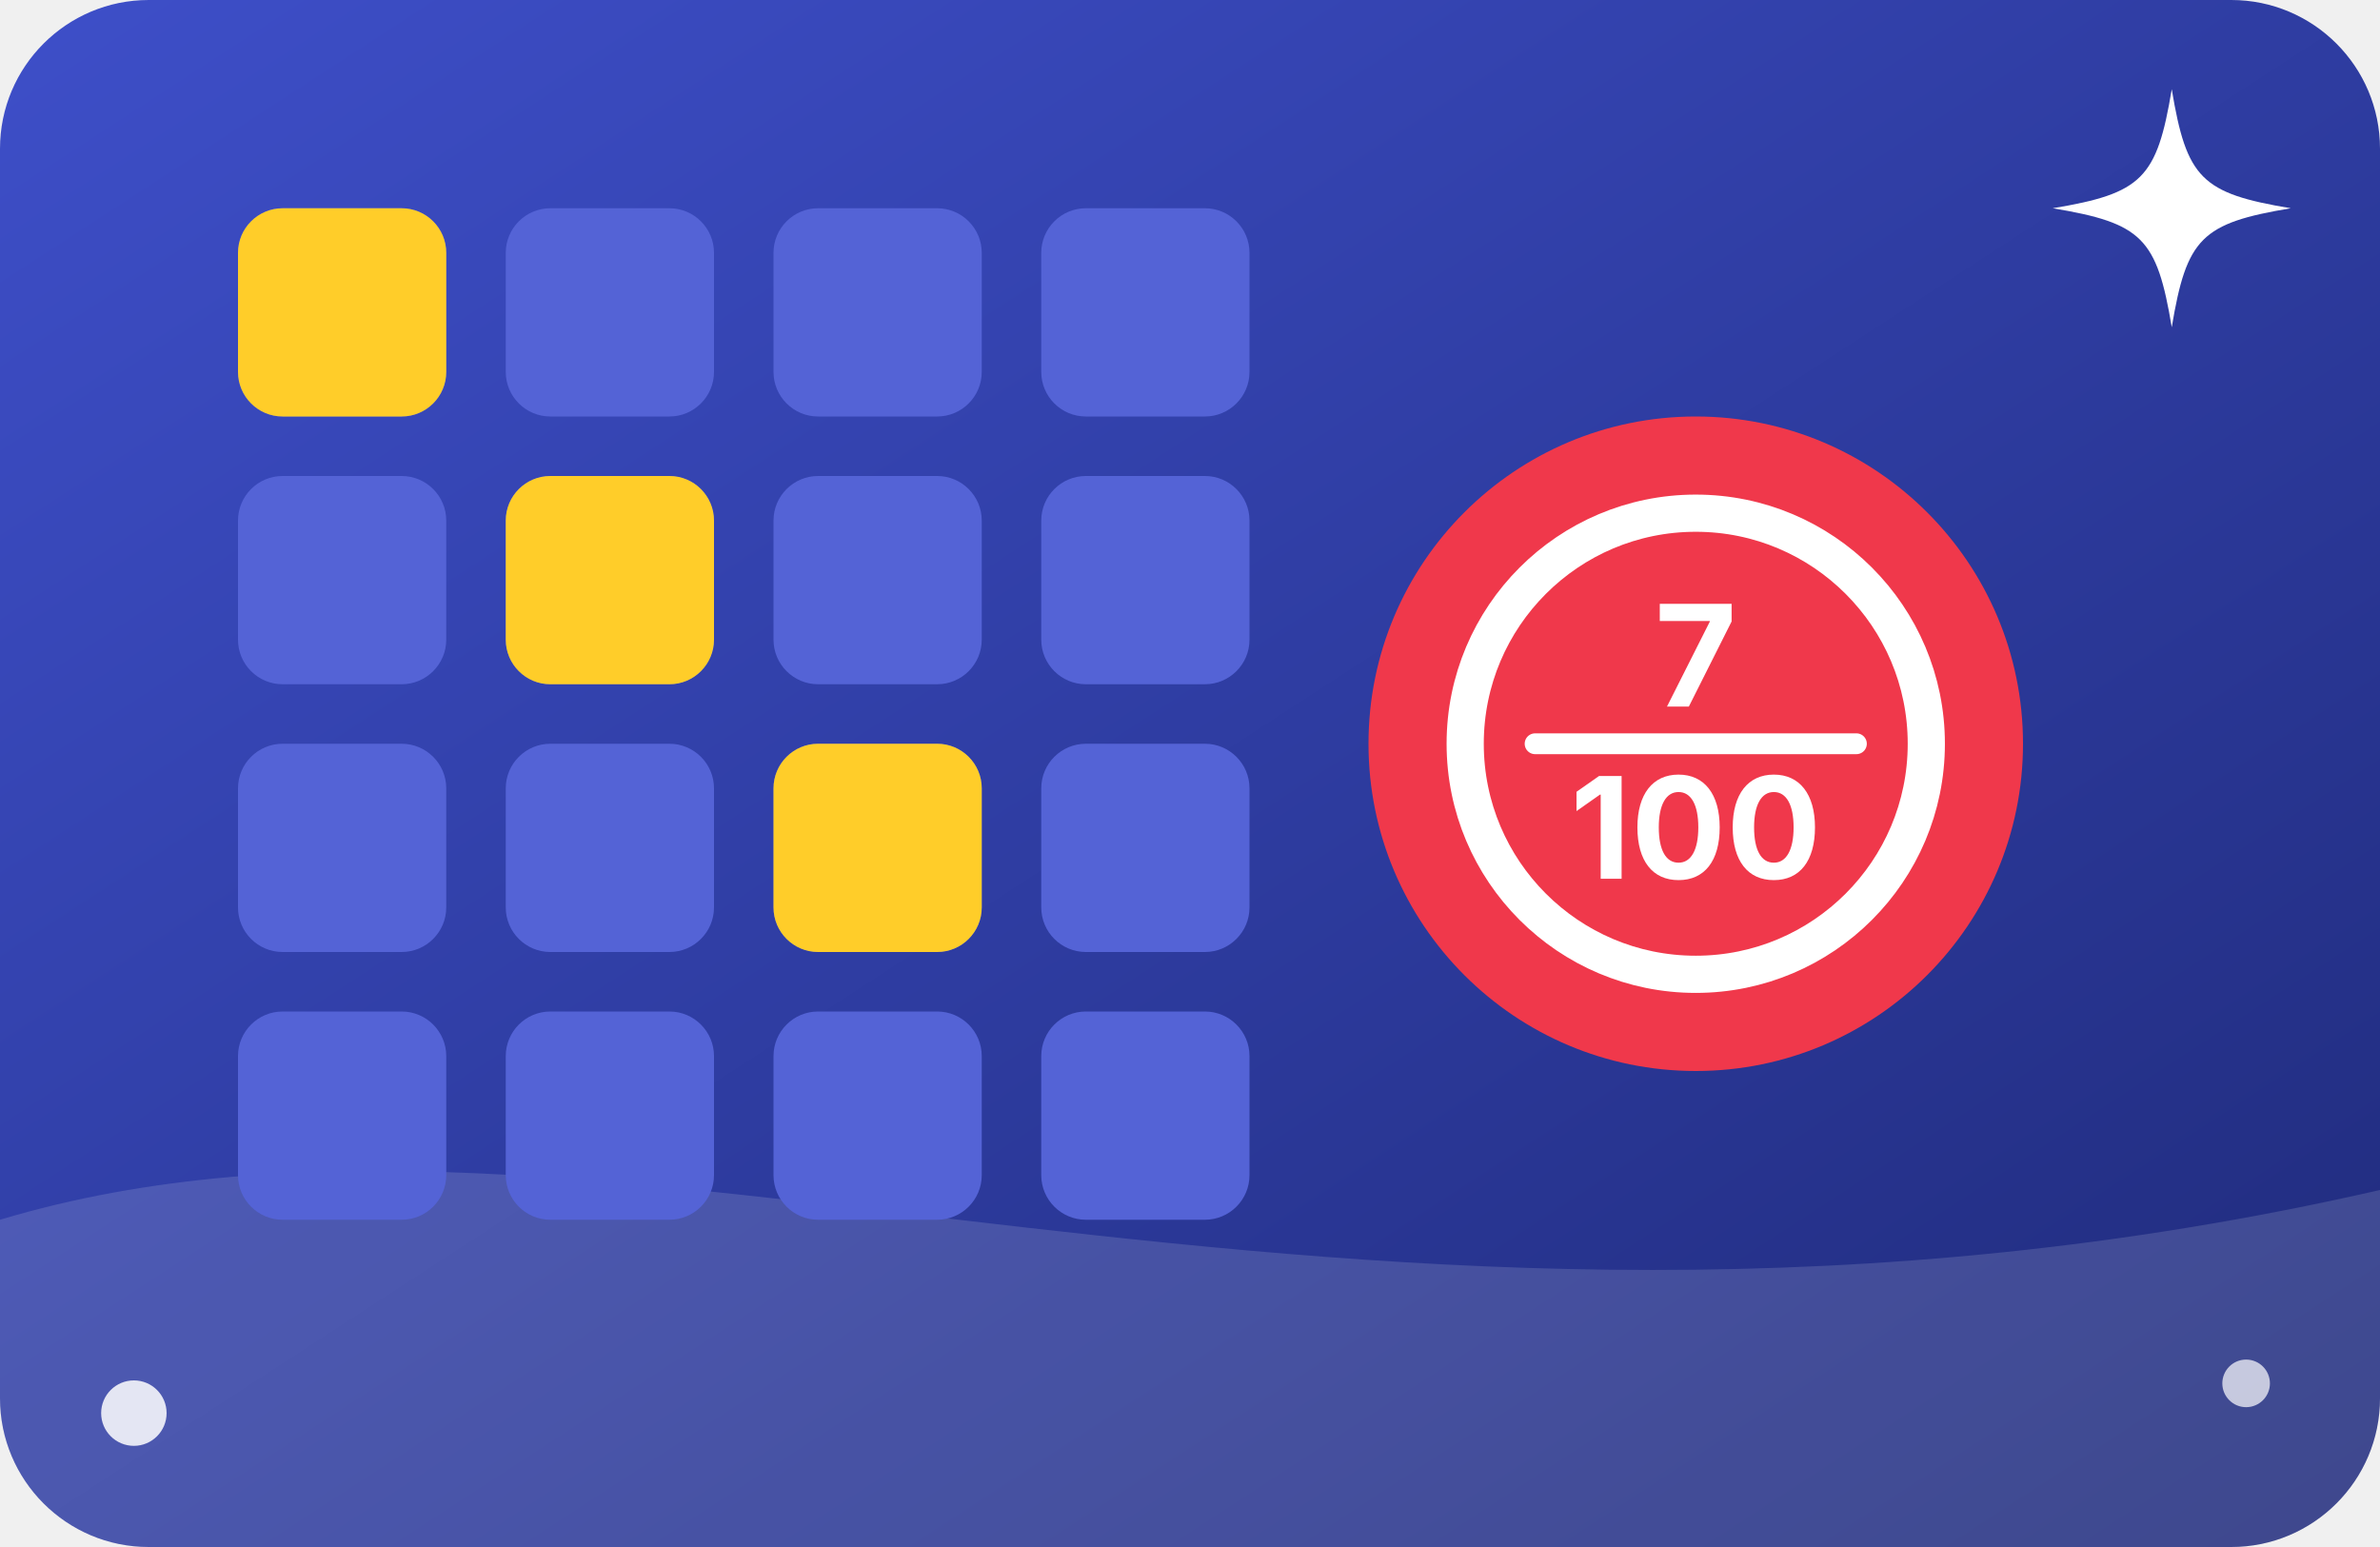
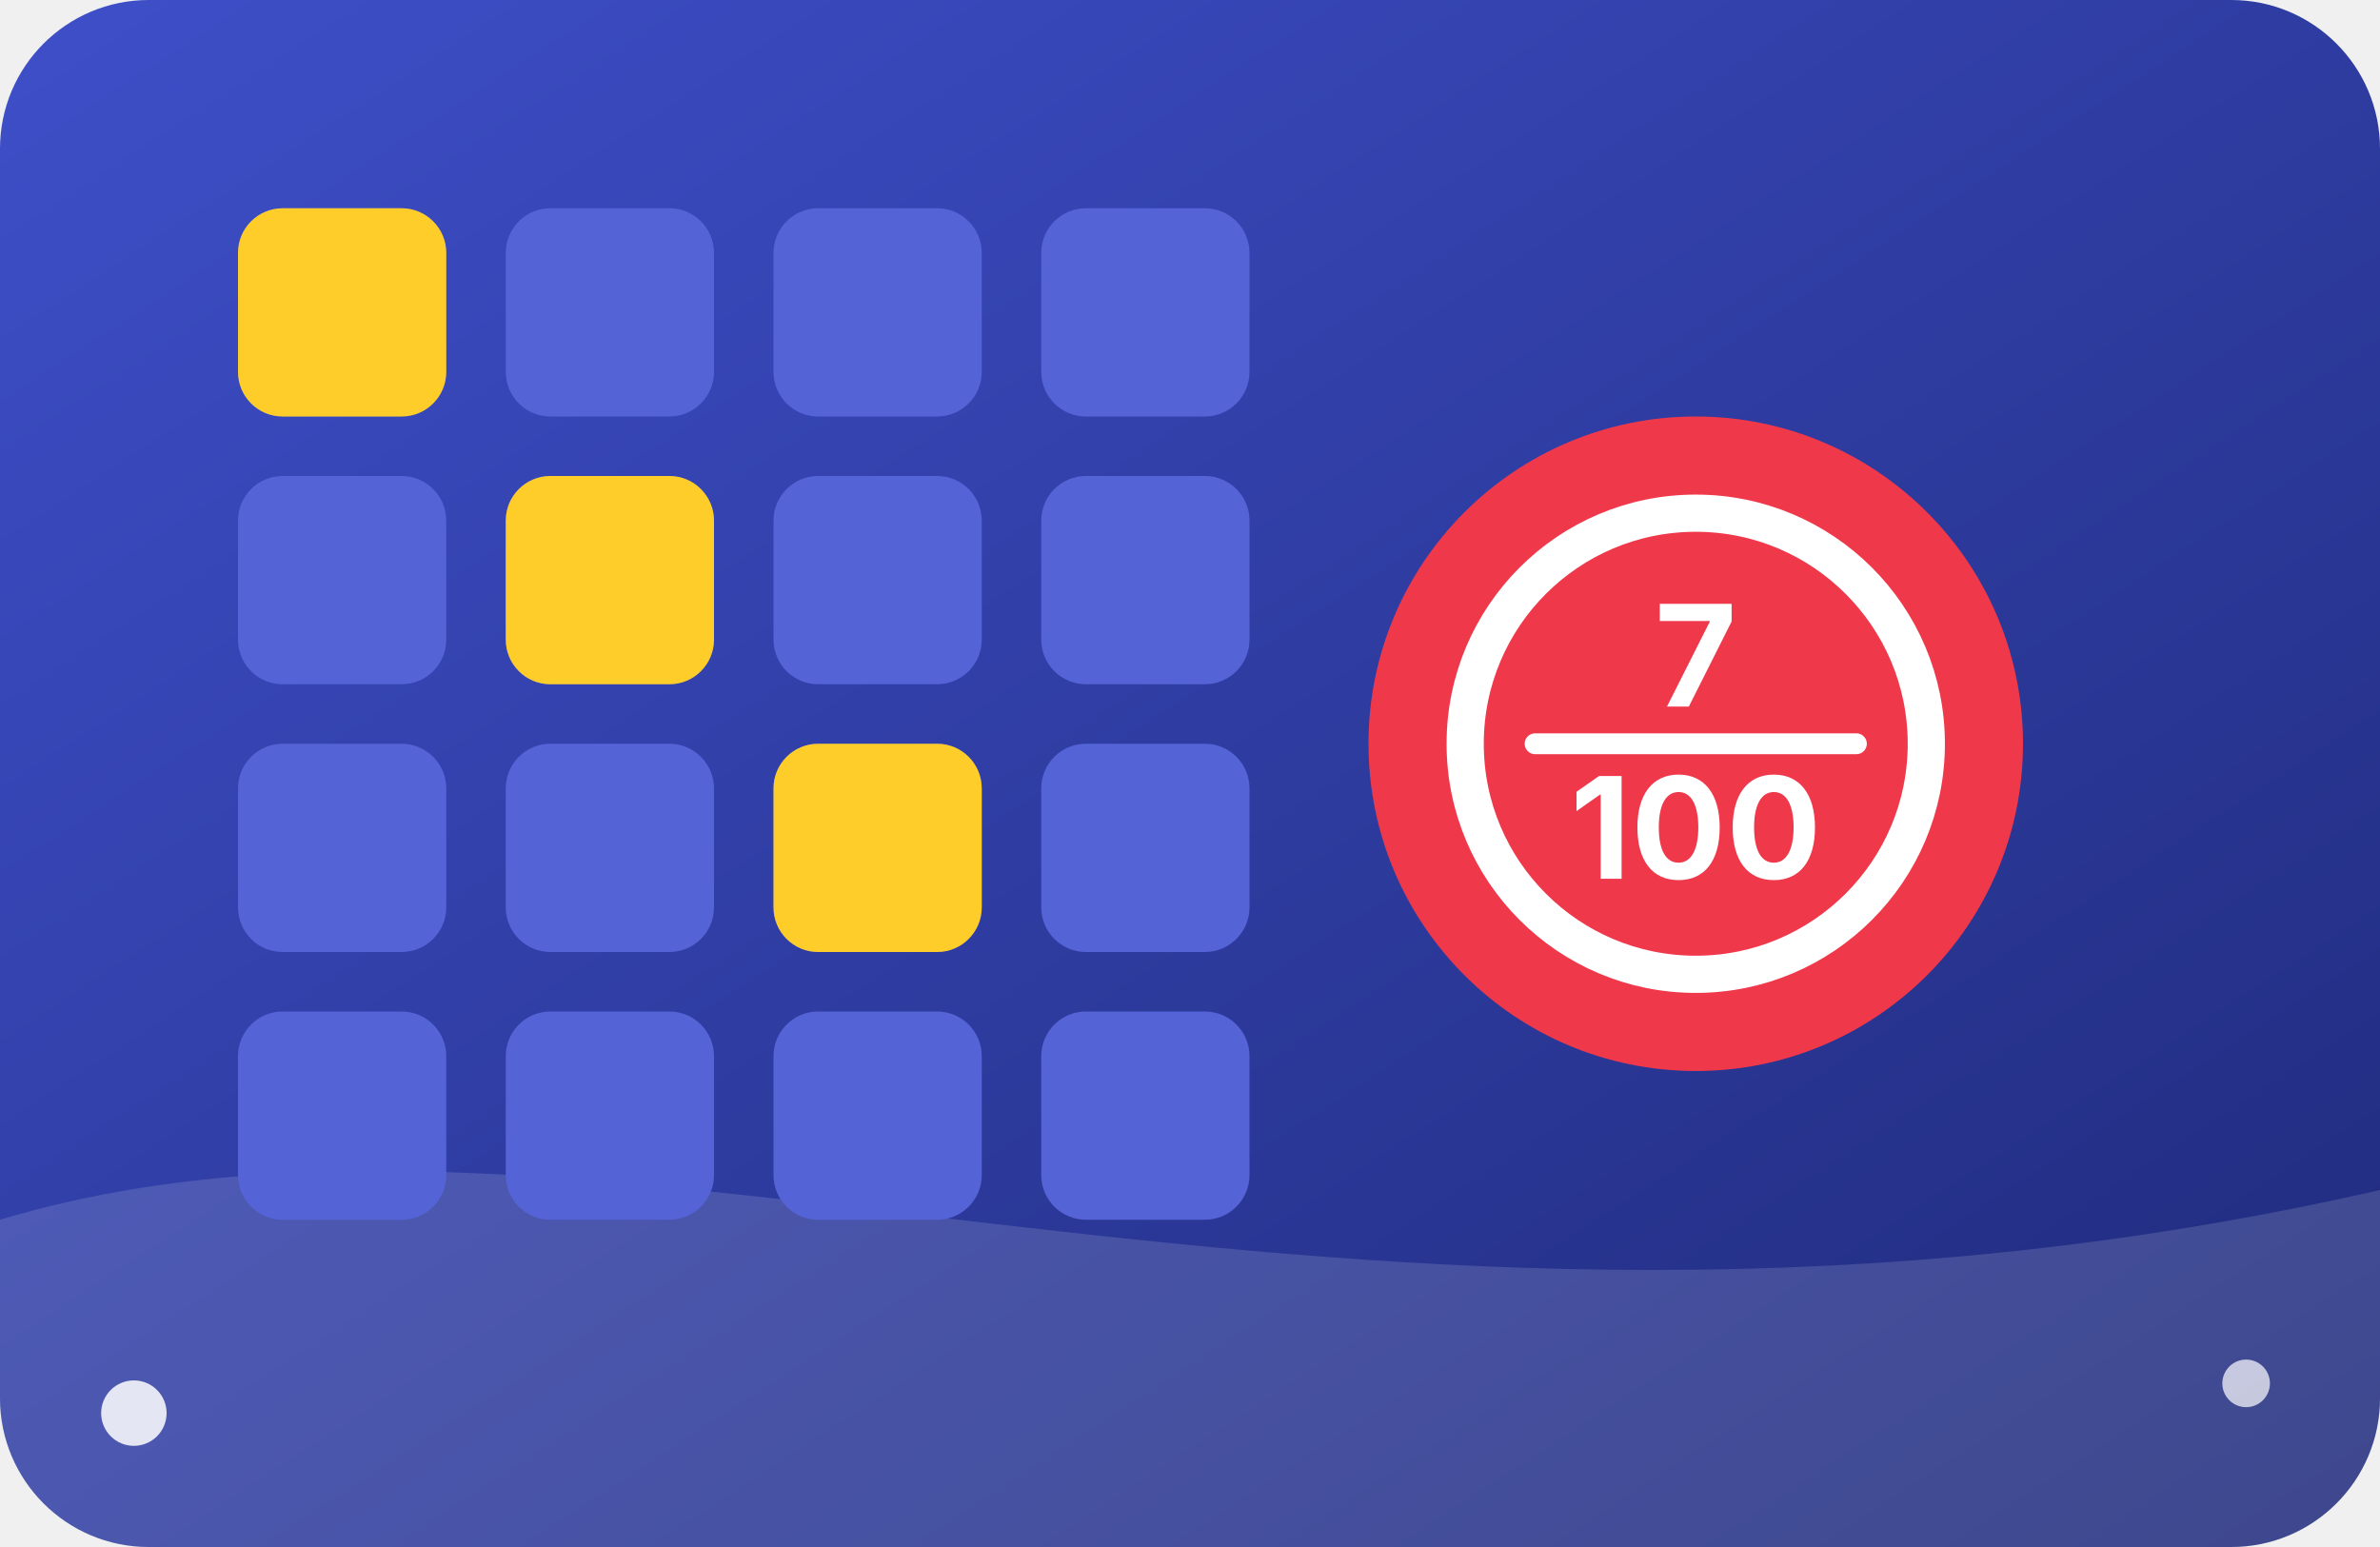
<svg xmlns="http://www.w3.org/2000/svg" viewBox="0 0 160 104" role="img" aria-label="Бинго, орундук мааниси менен">
  <defs>
    <linearGradient id="b2g" x1="0" y1="0" x2="1" y2="1">
      <stop offset="0" stop-color="#3E4FC9" />
      <stop offset="1" stop-color="#1F2A7A" />
    </linearGradient>
    <clipPath id="b2c">
      <rect width="160" height="104" rx="10" />
    </clipPath>
  </defs>
  <g clip-path="url(#b2c)">
    <rect width="160" height="104" fill="url(#b2g)" />
    <path d="M0 82C40 70 90 96 160 80V104H0Z" fill="#fff" opacity=".14" />
  </g>
  <circle cx="9" cy="95" r="2.2" fill="#fff" opacity=".85" />
  <circle cx="151" cy="93" r="1.6" fill="#fff" opacity=".7" />
-   <g transform="translate(146 14)">
-     <path d="M0-8C1-2 2-1 8 0 2 1 1 2 0 8-1 2-2 1-8 0-2-1-1-2 0-8Z" fill="#fff" />
-   </g>
  <rect x="16" y="14" width="14" height="14" rx="3" fill="#5463D6" />
  <rect x="34" y="14" width="14" height="14" rx="3" fill="#5463D6" />
  <rect x="52" y="14" width="14" height="14" rx="3" fill="#5463D6" />
  <rect x="70" y="14" width="14" height="14" rx="3" fill="#5463D6" />
  <rect x="16" y="32" width="14" height="14" rx="3" fill="#5463D6" />
  <rect x="34" y="32" width="14" height="14" rx="3" fill="#5463D6" />
  <rect x="52" y="32" width="14" height="14" rx="3" fill="#5463D6" />
  <rect x="70" y="32" width="14" height="14" rx="3" fill="#5463D6" />
  <rect x="16" y="50" width="14" height="14" rx="3" fill="#5463D6" />
  <rect x="34" y="50" width="14" height="14" rx="3" fill="#5463D6" />
  <rect x="52" y="50" width="14" height="14" rx="3" fill="#5463D6" />
  <rect x="70" y="50" width="14" height="14" rx="3" fill="#5463D6" />
  <rect x="16" y="68" width="14" height="14" rx="3" fill="#5463D6" />
  <rect x="34" y="68" width="14" height="14" rx="3" fill="#5463D6" />
  <rect x="52" y="68" width="14" height="14" rx="3" fill="#5463D6" />
  <rect x="70" y="68" width="14" height="14" rx="3" fill="#5463D6" />
  <rect x="16" y="14" width="14" height="14" rx="3" fill="#FFCD29" />
  <rect x="34" y="32" width="14" height="14" rx="3" fill="#FFCD29" />
  <rect x="52" y="50" width="14" height="14" rx="3" fill="#FFCD29" />
  <circle cx="114" cy="50" r="22" fill="#F0384B" />
  <circle cx="114" cy="50" r="15.5" fill="none" stroke="#fff" stroke-width="2.5" />
  <g font-family="Inter,system-ui,sans-serif" font-weight="700" text-anchor="middle" font-size="9.5" fill="#fff">
    <text x="114" y="47.5">7</text>
    <text x="114" y="59.075">100</text>
  </g>
  <path d="M103.2 50H124.8" stroke="#fff" stroke-width="1.4" stroke-linecap="round" />
</svg>
